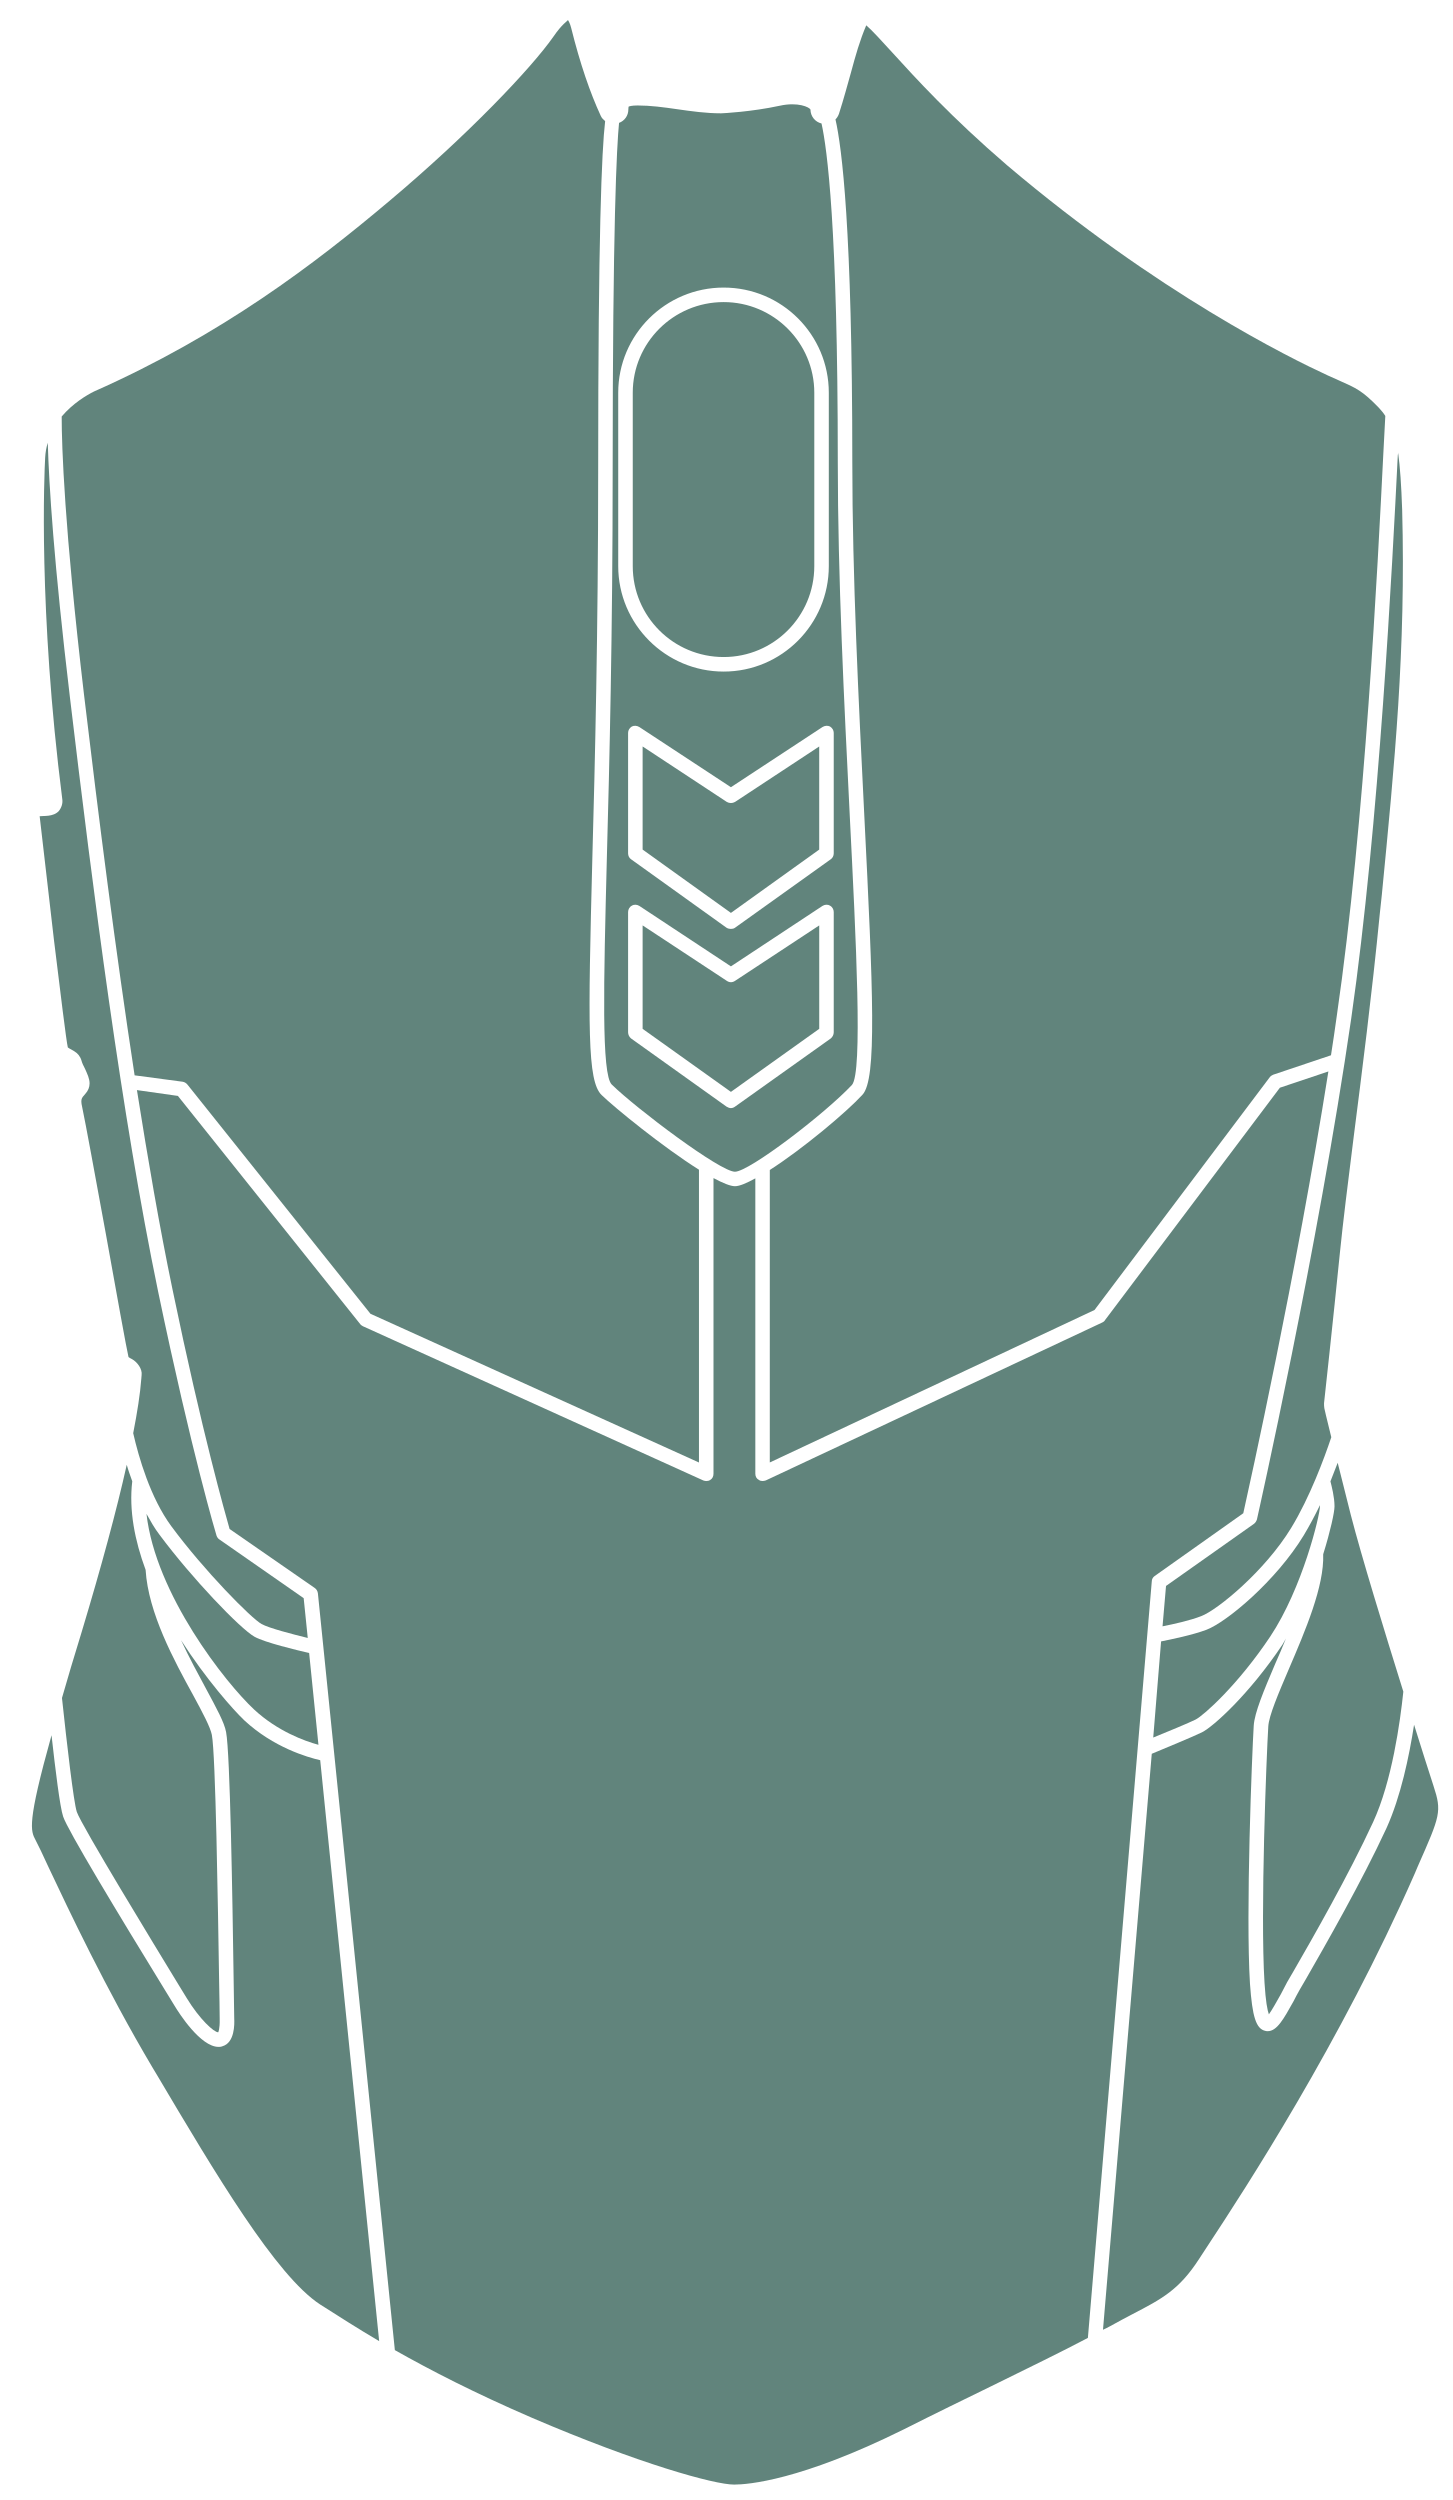
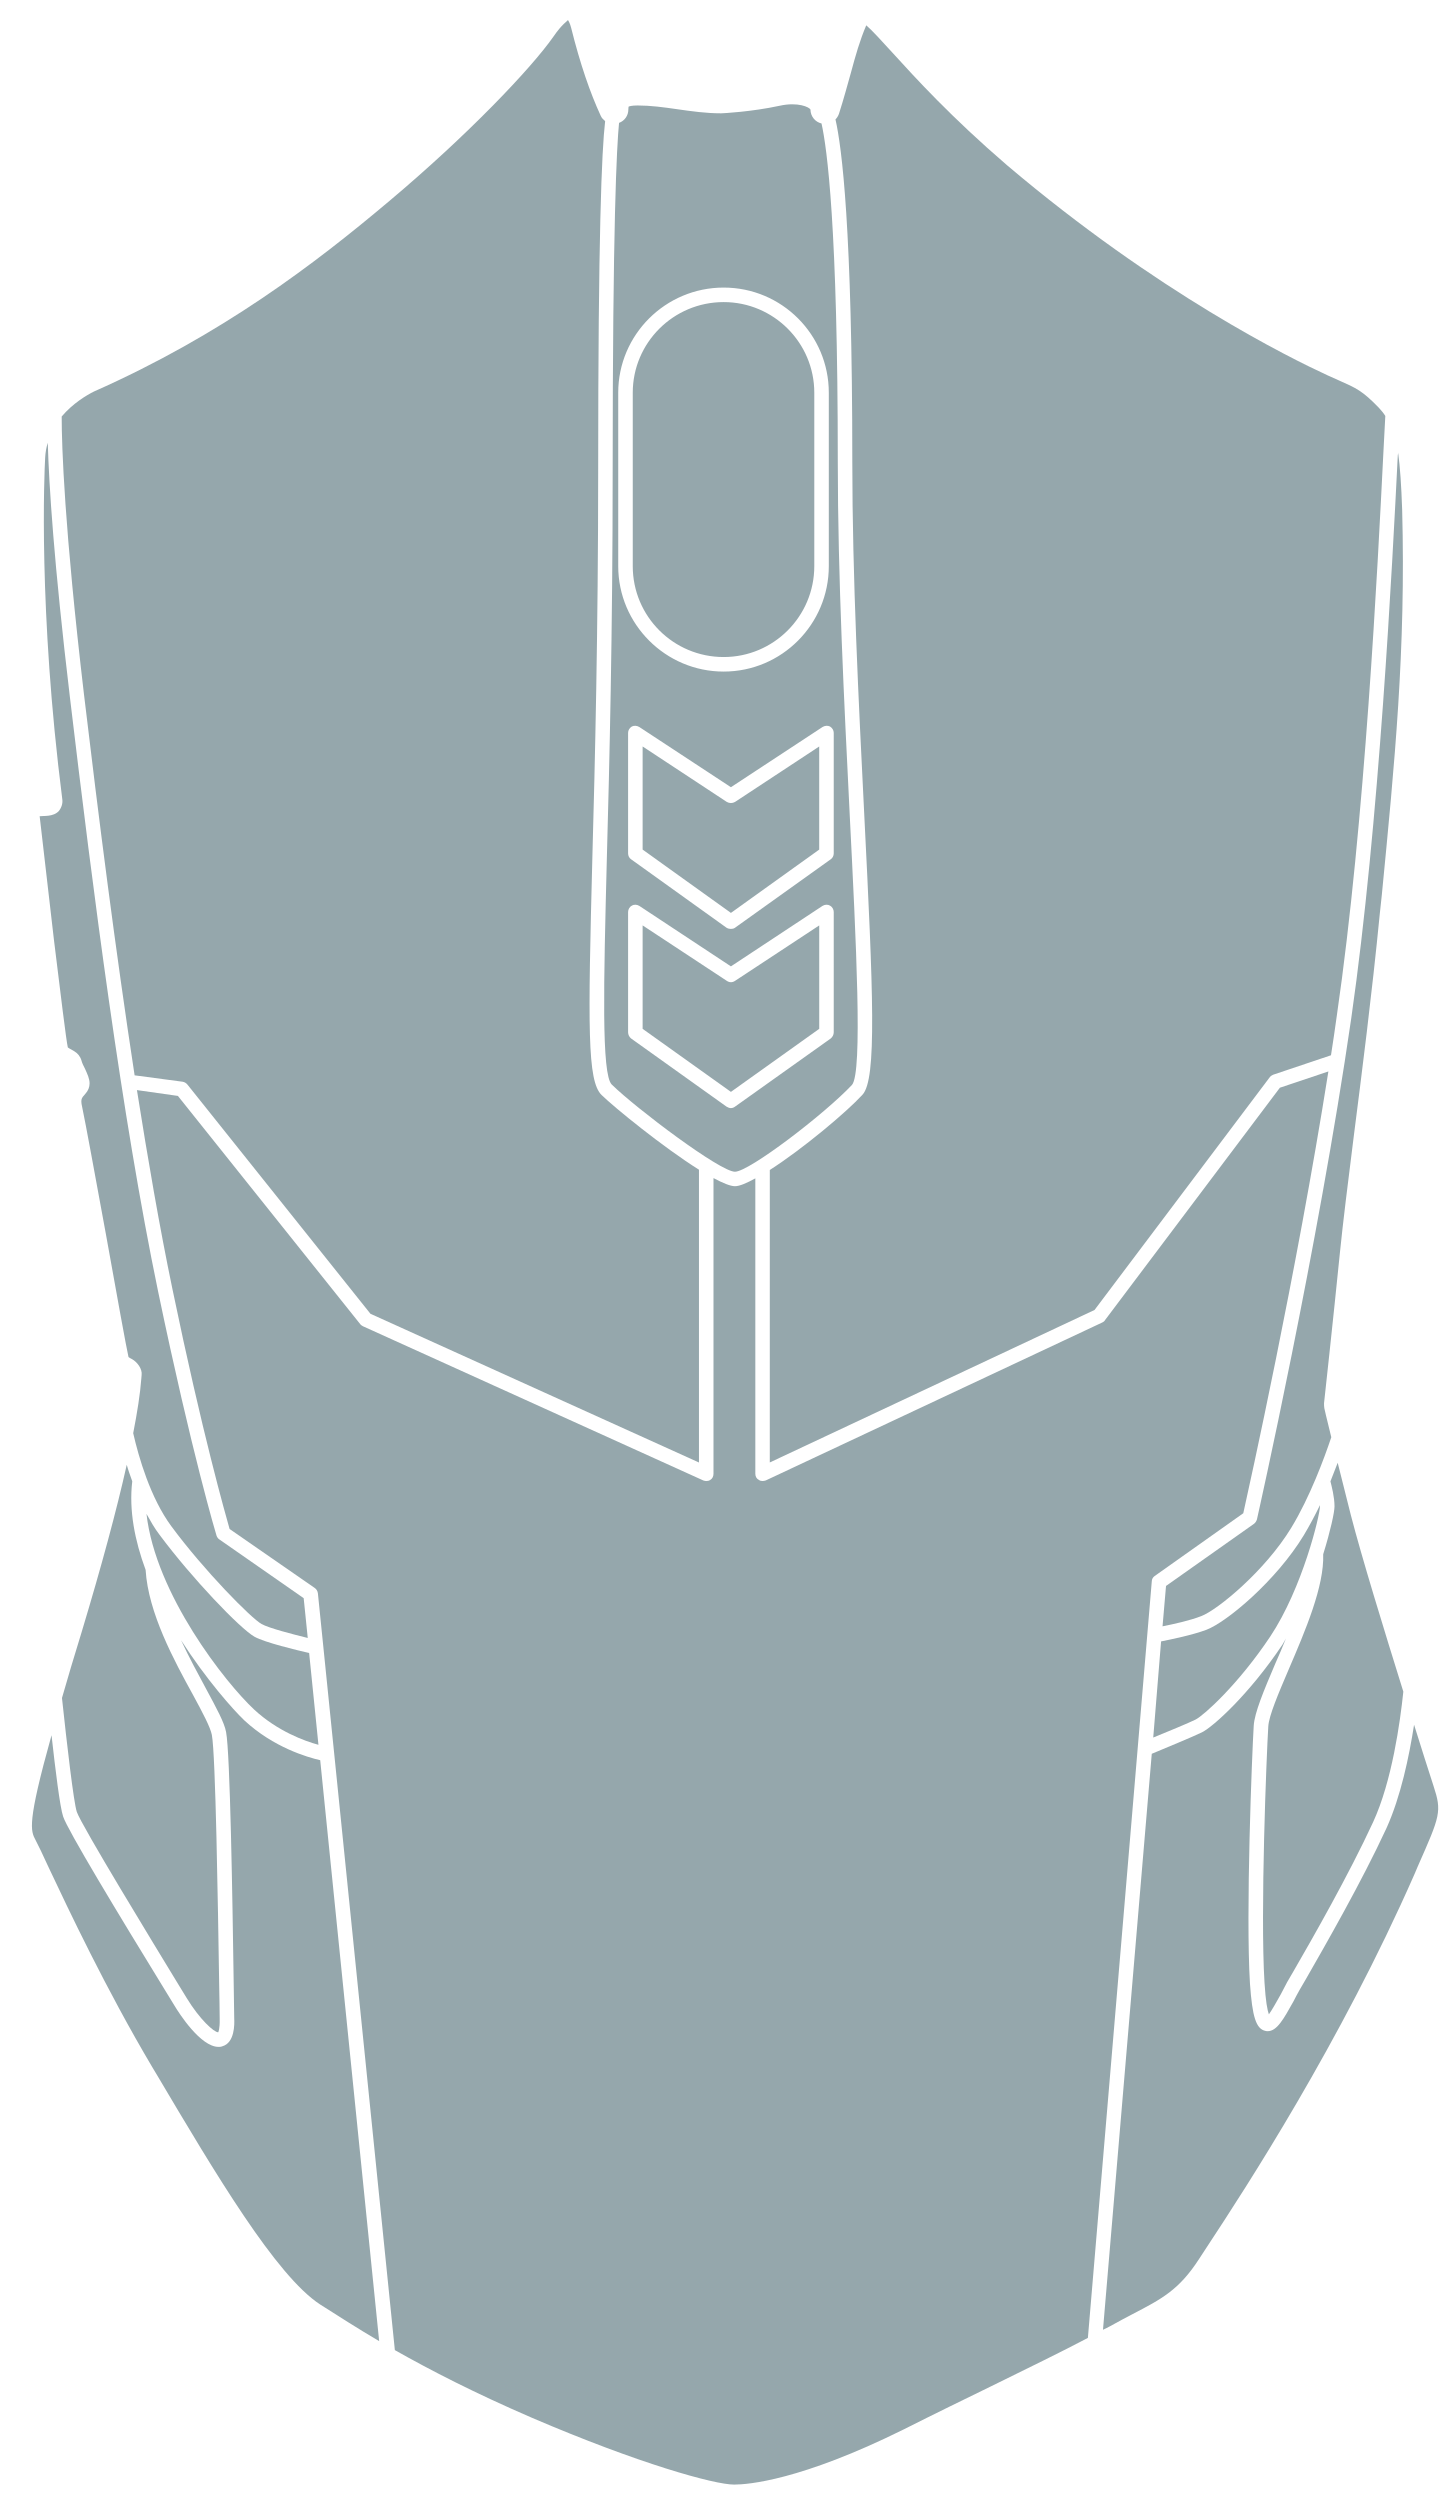
- <svg xmlns="http://www.w3.org/2000/svg" width="280pt" height="482pt" version="1.1" viewBox="0 0 280 482" id="svg380" fill="#61847C">
+ <svg xmlns="http://www.w3.org/2000/svg" width="280pt" height="482pt" version="1.1" viewBox="0 0 280 482" id="svg380" fill="#95A7AC">
  <defs id="defs350">
    <symbol id="u" overflow="visible">
      <path d="m 18.766,-1.125 c -0.969,0.5 -1.98,0.875 -3.031,1.125 -1.043,0.258 -2.137,0.391 -3.281,0.391 -3.398,0 -6.09,-0.945 -8.078,-2.844 -1.992,-1.906 -2.984,-4.484 -2.984,-7.734 0,-3.258 0.992,-5.836 2.984,-7.734 1.988,-1.906 4.68,-2.859 8.078,-2.859 1.145,0 2.238,0.133 3.281,0.391 1.051,0.25 2.062,0.625 3.031,1.125 v 4.219 c -0.98,-0.656 -1.945,-1.141 -2.891,-1.453 -0.949,-0.312 -1.949,-0.469 -3,-0.469 -1.875,0 -3.352,0.605 -4.422,1.812 -1.074,1.199 -1.609,2.856 -1.609,4.969 0,2.106 0.535,3.762 1.609,4.969 1.07,1.199 2.547,1.797 4.422,1.797 1.051,0 2.051,-0.148 3,-0.453 0.945,-0.312 1.91,-0.801 2.891,-1.469 z" id="path287" />
    </symbol>
    <symbol id="b" overflow="visible">
      <path d="m 13.734,-11.141 c -0.438,-0.195 -0.871,-0.344 -1.297,-0.438 -0.418,-0.102 -0.84,-0.156 -1.266,-0.156 -1.262,0 -2.231,0.406 -2.906,1.219 -0.68,0.805 -1.016,1.953 -1.016,3.453 v 7.062 H 2.359 v -15.312 h 4.891 v 2.516 c 0.625,-1 1.344,-1.727 2.156,-2.188 0.82,-0.469 1.801,-0.703 2.938,-0.703 0.164,0 0.344,0.012 0.531,0.031 0.195,0.012 0.477,0.039 0.844,0.078 z" id="path290" />
    </symbol>
    <symbol id="a" overflow="visible">
      <path d="m 17.641,-7.703 v 1.406 H 6.188 c 0.125,1.148 0.539,2.008 1.25,2.578 0.707,0.574 1.703,0.859 2.984,0.859 1.031,0 2.082,-0.148 3.156,-0.453 1.082,-0.312 2.191,-0.773 3.328,-1.391 v 3.766 c -1.156,0.438 -2.312,0.766 -3.469,0.984 -1.156,0.227 -2.312,0.344 -3.469,0.344 -2.773,0 -4.93,-0.703 -6.469,-2.109 -1.531,-1.406 -2.297,-3.379 -2.297,-5.922 0,-2.5 0.754,-4.461 2.266,-5.891 1.508,-1.438 3.582,-2.156 6.219,-2.156 2.406,0 4.332,0.73 5.781,2.188 1.445,1.449 2.172,3.383 2.172,5.797 z m -5.031,-1.625 c 0,-0.926 -0.273,-1.672 -0.812,-2.234 -0.543,-0.57 -1.25,-0.859 -2.125,-0.859 -0.949,0 -1.719,0.266 -2.312,0.797 -0.594,0.531 -0.965,1.297 -1.109,2.297 z" id="path293" />
    </symbol>
    <symbol id="k" overflow="visible">
      <path d="m 9.219,-6.891 c -1.023,0 -1.793,0.172 -2.312,0.516 -0.512,0.344 -0.766,0.855 -0.766,1.531 0,0.625 0.207,1.117 0.625,1.469 0.414,0.344 0.988,0.516 1.719,0.516 0.926,0 1.703,-0.328 2.328,-0.984 0.633,-0.664 0.953,-1.492 0.953,-2.484 v -0.562 z m 7.469,-1.844 V 0 h -4.922 v -2.266 c -0.656,0.93 -1.398,1.605 -2.219,2.031 -0.824,0.414 -1.824,0.625 -3,0.625 -1.586,0 -2.871,-0.457 -3.859,-1.375 -0.992,-0.926 -1.484,-2.129 -1.484,-3.609 0,-1.789 0.613,-3.102 1.844,-3.938 1.238,-0.844 3.18,-1.266 5.828,-1.266 h 2.891 v -0.391 c 0,-0.77 -0.309,-1.332 -0.922,-1.688 -0.617,-0.363 -1.57,-0.547 -2.859,-0.547 -1.055,0 -2.031,0.105 -2.938,0.312 -0.898,0.211 -1.73,0.523 -2.5,0.938 v -3.734 c 1.039,-0.25 2.086,-0.441 3.141,-0.578 1.062,-0.133 2.125,-0.203 3.188,-0.203 2.758,0 4.75,0.547 5.969,1.641 1.227,1.086 1.844,2.856 1.844,5.312 z" id="path296" />
    </symbol>
    <symbol id="d" overflow="visible">
      <path d="m 7.703,-19.656 v 4.344 H 12.75 v 3.5 H 7.703 v 6.5 c 0,0.711 0.141,1.188 0.422,1.438 0.281,0.25 0.836,0.375 1.672,0.375 h 2.516 v 3.5 h -4.188 c -1.938,0 -3.312,-0.398 -4.125,-1.203 -0.805,-0.812 -1.203,-2.18 -1.203,-4.109 v -6.5 h -2.422 v -3.5 h 2.422 v -4.344 z" id="path299" />
    </symbol>
    <symbol id="j" overflow="visible">
      <path d="m 12.766,-13.078 v -8.203 h 4.922 V -1e-4 H 12.766 v -2.219 c -0.668,0.906 -1.406,1.57 -2.219,1.984 -0.813,0.414 -1.758,0.625 -2.828,0.625 -1.887,0 -3.434,-0.75 -4.641,-2.25 -1.211,-1.5 -1.812,-3.426 -1.812,-5.781 0,-2.363 0.602,-4.297 1.812,-5.797 1.207,-1.5 2.754,-2.25 4.641,-2.25 1.062,0 2,0.215 2.812,0.641 0.82,0.43 1.566,1.086 2.234,1.969 z m -3.219,9.922 c 1.039,0 1.836,-0.379 2.391,-1.141 0.551,-0.77 0.828,-1.883 0.828,-3.344 0,-1.457 -0.277,-2.566 -0.828,-3.328 -0.555,-0.77 -1.352,-1.156 -2.391,-1.156 -1.043,0 -1.84,0.387 -2.391,1.156 -0.555,0.762 -0.828,1.871 -0.828,3.328 0,1.461 0.273,2.574 0.828,3.344 0.551,0.762 1.348,1.141 2.391,1.141 z" id="path302" />
    </symbol>
    <symbol id="i" overflow="visible">
      <path d="m 10.5,-3.156 c 1.051,0 1.852,-0.379 2.406,-1.141 0.551,-0.77 0.828,-1.883 0.828,-3.344 0,-1.457 -0.277,-2.566 -0.828,-3.328 -0.555,-0.77 -1.355,-1.156 -2.406,-1.156 -1.055,0 -1.859,0.387 -2.422,1.156 -0.555,0.773 -0.828,1.883 -0.828,3.328 0,1.449 0.273,2.559 0.828,3.328 0.562,0.773 1.367,1.156 2.422,1.156 z m -3.25,-9.922 c 0.676,-0.883 1.422,-1.539 2.234,-1.969 0.82,-0.426 1.766,-0.641 2.828,-0.641 1.895,0 3.445,0.75 4.656,2.25 1.207,1.5 1.812,3.434 1.812,5.797 0,2.356 -0.605,4.281 -1.812,5.781 -1.211,1.5 -2.762,2.25 -4.656,2.25 -1.062,0 -2.008,-0.211 -2.828,-0.625 C 8.672,-0.66 7.926,-1.32 7.25,-2.219 V -2e-5 H 2.359 v -21.281 H 7.25 Z" id="path305" />
    </symbol>
    <symbol id="h" overflow="visible">
      <path d="m 0.344,-15.312 h 4.891 l 4.125,10.391 3.5,-10.391 h 4.891 l -6.438,16.766 c -0.648,1.695 -1.402,2.883 -2.266,3.562 -0.867,0.688 -2,1.031 -3.406,1.031 H 2.797 V 2.829 h 1.531 c 0.832,0 1.438,-0.137 1.812,-0.406 C 6.523,2.161 6.82,1.692 7.031,1.016 L 7.172,0.595 Z" id="path308" />
    </symbol>
    <symbol id="g" overflow="visible">
      <path d="M 14.953,-3.719 H 6.734 L 5.422,0 H 0.141 L 7.703,-20.406 h 6.266 L 21.531,0 H 16.25 Z M 8.047,-7.5 h 5.578 l -2.781,-8.125 z" id="path311" />
    </symbol>
    <symbol id="t" overflow="visible">
      <path d="M 2.359,-21.281 H 7.25 V 0 H 2.359 Z" id="path314" />
    </symbol>
    <symbol id="c" overflow="visible">
      <path d="m 9.641,-12.188 c -1.086,0 -1.914,0.391 -2.484,1.172 -0.574,0.781 -0.859,1.906 -0.859,3.375 0,1.469 0.285,2.594 0.859,3.375 0.57,0.773 1.398,1.156 2.484,1.156 1.062,0 1.875,-0.383 2.438,-1.156 0.57,-0.781 0.859,-1.906 0.859,-3.375 0,-1.469 -0.289,-2.594 -0.859,-3.375 -0.562,-0.781 -1.375,-1.172 -2.438,-1.172 z m 0,-3.5 c 2.633,0 4.691,0.715 6.172,2.141 1.477,1.418 2.219,3.387 2.219,5.906 0,2.512 -0.742,4.481 -2.219,5.906 C 14.332,-0.317 12.273,0.39 9.641,0.39 6.992,0.39 4.926,-0.317 3.438,-1.735 1.945,-3.161 1.203,-5.13 1.203,-7.641 c 0,-2.519 0.742,-4.488 2.234,-5.906 1.488,-1.426 3.555,-2.141 6.203,-2.141 z" id="path317" />
    </symbol>
    <symbol id="f" overflow="visible">
      <path d="M 17.75,-9.328 V 0 h -4.922 v -7.141 c 0,-1.32 -0.031,-2.234 -0.094,-2.734 -0.062,-0.5 -0.168,-0.867 -0.312,-1.109 -0.188,-0.312 -0.449,-0.555 -0.781,-0.734 -0.324,-0.176 -0.695,-0.266 -1.109,-0.266 -1.023,0 -1.824,0.398 -2.406,1.188 -0.586,0.781 -0.875,1.871 -0.875,3.266 V -1e-4 H 2.359 v -15.312 H 7.25 v 2.234 c 0.738,-0.883 1.52,-1.539 2.344,-1.969 0.832,-0.426 1.75,-0.641 2.75,-0.641 1.77,0 3.113,0.547 4.031,1.641 0.914,1.086 1.375,2.656 1.375,4.719 z" id="path320" />
    </symbol>
    <symbol id="e" overflow="visible">
      <path d="m 12.422,-21.281 v 3.219 H 9.719 c -0.688,0 -1.172,0.125 -1.453,0.375 -0.273,0.25 -0.406,0.688 -0.406,1.312 v 1.062 h 4.188 v 3.5 H 7.86 V -2e-4 h -4.891 v -11.812 h -2.438 v -3.5 h 2.438 v -1.062 c 0,-1.664 0.461,-2.898 1.391,-3.703 0.926,-0.801 2.367,-1.203 4.328,-1.203 z" id="path323" />
    </symbol>
    <symbol id="s" overflow="visible">
      <path d="m 0.422,-15.312 h 4.891 l 3.828,10.578 3.797,-10.578 h 4.906 L 11.812,0 h -5.375 z" id="path326" />
    </symbol>
    <symbol id="r" overflow="visible">
      <path d="m 16.547,-12.766 c 0.613,-0.945 1.348,-1.672 2.203,-2.172 0.852,-0.5 1.789,-0.75 2.812,-0.75 1.758,0 3.098,0.547 4.016,1.641 0.926,1.086 1.391,2.656 1.391,4.719 V -4e-4 h -4.922 v -7.984 -0.359 c 0.008,-0.133 0.016,-0.32 0.016,-0.562 0,-1.082 -0.164,-1.863 -0.484,-2.344 -0.312,-0.488 -0.824,-0.734 -1.531,-0.734 -0.93,0 -1.648,0.387 -2.156,1.156 -0.512,0.762 -0.773,1.867 -0.781,3.312 v 7.516 h -4.922 v -7.984 c 0,-1.695 -0.148,-2.785 -0.438,-3.266 -0.293,-0.488 -0.812,-0.734 -1.562,-0.734 -0.938,0 -1.664,0.387 -2.172,1.156 -0.512,0.762 -0.766,1.859 -0.766,3.297 v 7.531 h -4.922 v -15.312 h 4.922 v 2.234 c 0.602,-0.863 1.289,-1.516 2.062,-1.953 0.781,-0.438 1.641,-0.656 2.578,-0.656 1.062,0 2,0.258 2.812,0.766 0.812,0.512 1.426,1.23 1.844,2.156 z" id="path329" />
    </symbol>
    <symbol id="q" overflow="visible">
      <path d="M 17.75,-9.328 V 0 h -4.922 v -7.109 c 0,-1.344 -0.031,-2.266 -0.094,-2.766 -0.062,-0.5 -0.168,-0.867 -0.312,-1.109 -0.188,-0.312 -0.449,-0.555 -0.781,-0.734 -0.324,-0.176 -0.695,-0.266 -1.109,-0.266 -1.023,0 -1.824,0.398 -2.406,1.188 -0.586,0.781 -0.875,1.871 -0.875,3.266 V -1e-4 H 2.359 v -21.281 H 7.25 v 8.203 c 0.738,-0.883 1.52,-1.539 2.344,-1.969 0.832,-0.426 1.75,-0.641 2.75,-0.641 1.77,0 3.113,0.547 4.031,1.641 0.914,1.086 1.375,2.656 1.375,4.719 z" id="path332" />
    </symbol>
    <symbol id="p" overflow="visible">
      <path d="m 2.578,-20.406 h 5.875 l 7.422,14 v -14 h 4.984 V 0 h -5.875 L 7.562,-14 V 0 H 2.578 Z" id="path335" />
    </symbol>
    <symbol id="o" overflow="visible">
      <path d="m 2.188,-5.969 v -9.344 h 4.922 v 1.531 c 0,0.836 -0.008,1.875 -0.016,3.125 -0.012,1.25 -0.016,2.086 -0.016,2.5 0,1.242 0.031,2.133 0.094,2.672 0.07,0.543 0.18,0.934 0.328,1.172 0.207,0.324 0.473,0.574 0.797,0.75 0.32,0.168 0.691,0.25 1.109,0.25 1.02,0 1.82,-0.391 2.406,-1.172 0.582,-0.781 0.875,-1.867 0.875,-3.266 v -7.562 h 4.891 V -6e-4 H 12.688 V -2.219 C 11.945,-1.321 11.164,-0.661 10.344,-0.235 9.519,0.179 8.609,0.39 7.609,0.39 5.848,0.39 4.504,-0.149 3.578,-1.235 2.648,-2.317 2.188,-3.895 2.188,-5.969 Z" id="path338" />
    </symbol>
    <symbol id="n" overflow="visible">
      <path d="m 2.578,-20.406 h 8.734 c 2.594,0 4.582,0.578 5.969,1.734 1.395,1.148 2.094,2.789 2.094,4.922 0,2.137 -0.699,3.781 -2.094,4.938 -1.387,1.156 -3.375,1.734 -5.969,1.734 H 7.828 V 3e-4 h -5.25 z m 5.25,3.812 v 5.703 H 10.75 c 1.02,0 1.805,-0.25 2.359,-0.75 0.562,-0.5 0.844,-1.203 0.844,-2.109 0,-0.914 -0.281,-1.617 -0.844,-2.109 -0.555,-0.488 -1.34,-0.734 -2.359,-0.734 z" id="path341" />
    </symbol>
    <symbol id="m" overflow="visible">
      <path d="M 2.359,-15.312 H 7.25 v 15.031 c 0,2.051 -0.496,3.617 -1.484,4.703 -0.98,1.082 -2.406,1.625 -4.281,1.625 H -0.938 V 2.828 h 0.859 c 0.926,0 1.562,-0.211 1.906,-0.625 0.352,-0.418 0.531,-1.246 0.531,-2.484 z m 0,-5.969 H 7.25 v 4 H 2.359 Z" id="path344" />
    </symbol>
    <symbol id="l" overflow="visible">
      <path d="m 14.719,-14.828 v 3.984 c -0.656,-0.457 -1.324,-0.797 -2,-1.016 -0.668,-0.219 -1.359,-0.328 -2.078,-0.328 -1.367,0 -2.434,0.402 -3.203,1.203 -0.762,0.793 -1.141,1.906 -1.141,3.344 0,1.43 0.379,2.543 1.141,3.344 0.77,0.793 1.836,1.188 3.203,1.188 0.758,0 1.484,-0.109 2.172,-0.328 0.688,-0.227 1.32,-0.566 1.906,-1.016 v 4 c -0.762,0.281 -1.539,0.488 -2.328,0.625 -0.781,0.145 -1.574,0.219 -2.375,0.219 -2.762,0 -4.922,-0.707 -6.484,-2.125 -1.555,-1.414 -2.328,-3.383 -2.328,-5.906 0,-2.531 0.773,-4.504 2.328,-5.922 1.562,-1.414 3.723,-2.125 6.484,-2.125 0.801,0 1.594,0.074 2.375,0.219 0.781,0.137 1.555,0.352 2.328,0.641 z" id="path347" />
    </symbol>
  </defs>
  <g id="g378" transform="translate(-211.0946,-38.73341)">
    <path d="m 225.9,388.06 c -0.617,-1.902 -1.902,-13.047 -2.856,-21.953 1.062,-3.695 2.297,-7.894 3.809,-12.77 3.809,-12.656 6.719,-23.406 8.68,-32.199 0.281,1.062 0.672,2.07 1.062,3.191 -0.672,5.602 0.504,11.48 2.574,17.078 0.504,8.289 5.488,17.473 9.184,24.191 1.793,3.305 3.305,6.16 3.586,7.617 0.727,3.754 1.176,33.098 1.398,47.207 0.055,3.305 0.113,5.938 0.113,7.504 0.055,2.07 -0.281,2.633 -0.281,2.633 -0.84,0 -3.586,-2.519 -6.047,-6.551 l -1.68,-2.742 c -4.59,-7.559 -18.645,-30.574 -19.543,-33.207 z" id="path352" />
    <path d="m 235.87,300.37 c -0.281,-1.062 -2.465,-13.105 -4.367,-23.742 -2.07,-11.312 -4.031,-21.953 -4.426,-23.742 -0.504,-2.238 -0.391,-2.297 0.504,-3.305 0.504,-0.559 0.785,-1.23 0.785,-1.961 0,-0.953 -0.449,-1.848 -0.895,-2.856 -0.281,-0.504 -0.559,-1.121 -0.672,-1.566 -0.223,-0.785 -0.727,-1.398 -1.398,-1.793 -0.953,-0.504 -1.23,-0.727 -1.23,-0.727 -0.281,-1.121 -1.457,-10.754 -2.688,-20.832 -1.176,-10.078 -2.406,-20.719 -2.742,-23.742 0.672,-0.113 2.633,0.168 3.695,-1.008 0.504,-0.617 0.785,-1.457 0.672,-2.238 -4.648,-36.512 -3.473,-63 -3.305,-65.91 0.055,-1.008 0.223,-1.961 0.504,-2.856 0.223,8.062 1.176,23.129 4.258,49 4.481,37.633 9.969,80.641 17.023,114.69 6.496,31.191 11.199,46.871 11.258,47.039 0.113,0.281 0.281,0.559 0.559,0.727 l 16.238,11.312 0.785,7.672 c -2.969,-0.727 -7.504,-1.902 -8.902,-2.688 -1.961,-1.062 -11.09,-10.305 -17.414,-18.871 -4.031,-5.488 -6.273,-13.273 -7.336,-17.922 0.785,-4.031 1.344,-7.559 1.566,-10.527 l 0.055,-0.672 c 0.168,-1.176 -0.84,-2.519 -1.848,-3.078 -0.23,-0.121 -0.566,-0.289 -0.68,-0.402 z" id="path354" />
    <path d="m 260.17,354.3 c 2.016,1.121 8.121,2.574 10.527,3.137 l 1.793,17.695 c -2.688,-0.727 -7.894,-2.633 -12.375,-6.777 -5.543,-5.152 -19.039,-22.289 -20.777,-37.742 0.785,1.398 1.566,2.801 2.519,4.031 6.16,8.289 15.512,18.086 18.312,19.656 z" id="path356" />
    <path d="m 272.83,378.1 11.367,112 c -4.199,-2.465 -7.84,-4.816 -11.367,-7.055 -8.512,-5.543 -20.215,-25.258 -31.527,-44.352 l -0.84,-1.398 c -8.961,-15.121 -16.129,-30.352 -19.992,-38.527 -1.176,-2.574 -2.07,-4.426 -2.519,-5.266 -0.953,-1.793 -1.68,-3.191 3.078,-20.215 0.727,6.551 1.625,13.887 2.238,15.68 0.84,2.574 10.473,18.535 19.824,33.77 l 1.68,2.742 c 0.84,1.398 4.984,7.894 8.457,7.894 0.223,0 0.449,0 0.727,-0.113 2.406,-0.672 2.352,-4.258 2.297,-5.375 l -0.113,-7.504 c -0.223,-15.289 -0.672,-43.68 -1.457,-47.711 -0.336,-1.848 -1.848,-4.594 -3.863,-8.344 -1.512,-2.801 -3.246,-5.992 -4.816,-9.352 4.816,7.504 10.023,13.383 12.207,15.457 5.606,5.203 12.156,7.106 14.621,7.668 z" id="path358" />
    <path d="m 227.3,172.74 c -3.809,-32.367 -4.312,-47.992 -4.312,-53.703 2.129,-2.519 4.762,-4.09 6.215,-4.816 24.754,-10.977 42.672,-24.695 56.953,-36.734 15.062,-12.656 27.328,-25.535 31.641,-31.695 1.68,-2.465 2.742,-3.023 2.801,-3.191 0.113,0.168 0.391,0.617 0.617,1.512 1.734,6.945 3.641,12.488 5.711,16.969 0.168,0.391 0.504,0.727 0.84,1.008 -0.672,5.769 -1.344,21.895 -1.344,67.594 0,30.855 -0.617,56.055 -1.121,74.426 -0.84,32.648 -1.008,43.062 1.793,45.754 2.465,2.406 11.816,10.023 18.762,14.391 v 56.449 l -63.336,-28.672 -35.281,-44.184 c -0.223,-0.281 -0.559,-0.504 -0.953,-0.559 l -9.238,-1.23 c -3.699,-24.203 -6.945,-49.793 -9.746,-73.316 z" id="path360" />
    <path d="m 352.8,193.35 16.238,-10.695 v 19.879 l -17.023,12.207 -17.023,-12.207 v -19.879 l 16.238,10.695 c 0.504,0.281 1.066,0.281 1.57,0 z" id="path362" />
    <path d="m 352.8,227.85 c -0.504,0.336 -1.062,0.336 -1.566,0 l -16.238,-10.695 v 19.938 l 17.023,12.152 17.023,-12.152 v -19.938 z m 0,0 c -0.504,0.336 -1.062,0.336 -1.566,0 l -16.238,-10.695 v 19.938 l 17.023,12.152 17.023,-12.152 v -19.938 z m 22.117,-32.09 c -1.062,-21.449 -2.297,-45.754 -2.297,-67.984 0,-45.305 -2.07,-60.48 -3.137,-65.238 -1.23,-0.281 -2.129,-1.398 -2.129,-2.688 -0.223,-0.449 -2.406,-1.512 -5.938,-0.727 -5.434,1.176 -10.977,1.457 -11.258,1.457 h -0.113 c -2.801,0 -5.602,-0.391 -8.344,-0.785 -2.688,-0.391 -5.207,-0.727 -7.672,-0.727 -1.176,0 -1.625,0.168 -1.734,0.223 0,0 -0.055,0.223 -0.055,0.559 0,1.176 -0.727,2.184 -1.793,2.574 -0.449,4.594 -1.23,19.488 -1.23,67.258 0,30.91 -0.617,56.113 -1.121,74.48 -0.617,24.246 -1.062,41.719 0.953,43.68 4.762,4.648 20.887,16.801 23.742,16.801 2.742,0 17.305,-11.145 22.566,-16.742 2.082,-2.41 0.793,-27.723 -0.441,-52.141 z m -44.629,-81.309 c 0,-11.199 9.129,-20.273 20.328,-20.273 11.199,0 20.273,9.07 20.273,20.273 v 33.434 c 0,11.199 -9.07,20.328 -20.273,20.328 -11.199,0 -20.328,-9.129 -20.328,-20.328 z m 41.551,123.31 c 0,0.449 -0.223,0.895 -0.559,1.176 l -18.48,13.16 c -0.223,0.168 -0.504,0.281 -0.785,0.281 -0.281,0 -0.559,-0.113 -0.84,-0.281 l -18.426,-13.16 c -0.336,-0.281 -0.559,-0.727 -0.559,-1.176 v -23.184 c 0,-0.504 0.281,-1.008 0.727,-1.23 0.449,-0.281 1.008,-0.223 1.457,0.055 l 17.641,11.648 17.641,-11.648 c 0.449,-0.281 1.008,-0.336 1.457,-0.055 0.449,0.223 0.727,0.727 0.727,1.23 z m 0,-34.492 c 0,0.449 -0.223,0.895 -0.559,1.121 l -18.48,13.215 c -0.223,0.168 -0.504,0.223 -0.785,0.223 -0.281,0 -0.559,-0.055 -0.84,-0.223 l -18.426,-13.215 c -0.336,-0.223 -0.559,-0.672 -0.559,-1.121 v -23.238 c 0,-0.504 0.281,-0.953 0.727,-1.23 0.449,-0.223 1.008,-0.168 1.457,0.113 l 17.641,11.594 17.641,-11.594 c 0.449,-0.281 1.008,-0.336 1.457,-0.113 0.449,0.281 0.727,0.727 0.727,1.23 z m -20.609,24.582 -16.238,-10.695 v 19.938 l 17.023,12.152 17.023,-12.152 V 217.156 L 352.8,227.851 c -0.504,0.336 -1.066,0.336 -1.57,0 z m -0.613,-62.441 c 9.633,0 17.473,-7.84 17.473,-17.527 v -33.434 c 0,-9.633 -7.84,-17.473 -17.473,-17.473 -9.688,0 -17.527,7.84 -17.527,17.473 v 33.434 c -0.004,9.688 7.84,17.527 17.527,17.527 z" id="path364" />
    <path d="m 465.58,328.93 v 0.223 c 0,1.734 -3.359,15.734 -9.574,25.09 -6.16,9.238 -12.77,15.176 -14.391,16.016 -1.23,0.617 -5.543,2.406 -8.176,3.473 l 1.512,-18.535 c 1.961,-0.391 6.047,-1.23 8.734,-2.238 3.977,-1.512 13.496,-9.52 18.762,-18.199 1.117,-1.855 2.184,-3.871 3.133,-5.828 z" id="path366" />
    <path d="m 433.16,343.6 -12.32,145.88 c -4.984,2.633 -11.199,5.656 -18.594,9.297 -5.039,2.465 -10.695,5.207 -16.91,8.344 -19.879,9.855 -30.07,10.641 -32.703,10.641 -3.809,0 -18.367,-4.031 -38.977,-12.879 -11.145,-4.816 -19.488,-9.129 -26.434,-13.047 l -14.84,-145.94 c -0.055,-0.391 -0.281,-0.785 -0.617,-1.008 l -16.406,-11.367 c -0.785,-2.801 -5.207,-18.199 -11.031,-46.312 -2.465,-11.871 -4.703,-24.863 -6.832,-38.305 l 7.894,1.121 35.168,44.016 c 0.113,0.168 0.336,0.281 0.504,0.391 l 65.633,29.734 c 0.168,0.055 0.391,0.113 0.559,0.113 0.281,0 0.559,-0.055 0.785,-0.223 0.391,-0.223 0.617,-0.672 0.617,-1.176 v -57.012 c 1.793,0.953 3.246,1.566 4.144,1.566 0.895,0 2.297,-0.617 3.922,-1.512 v 56.953 c 0,0.504 0.223,0.953 0.672,1.176 0.223,0.168 0.449,0.223 0.727,0.223 0.223,0 0.391,-0.055 0.617,-0.113 l 64.902,-30.465 c 0.223,-0.113 0.391,-0.223 0.504,-0.449 l 33.711,-44.801 9.352,-3.137 c -6.215,39.312 -15.289,80.137 -16.406,85.176 l -17.078,12.098 c -0.34,0.23 -0.562,0.621 -0.562,1.016 z" id="path368" />
    <path d="m 375.42,127.78 c 0,-44.969 -2.016,-60.648 -3.246,-66.023 0.277,-0.281 0.5,-0.617 0.668,-1.066 0.953,-2.969 1.625,-5.543 2.297,-7.894 0.953,-3.527 1.734,-6.273 2.969,-9.184 1.176,1.008 3.078,3.137 4.984,5.207 4.535,4.984 11.367,12.488 22.176,21.785 29.062,24.641 54.602,37.184 61.77,40.488 l 2.129,0.953 c 3.414,1.512 4.594,2.016 7.785,5.32 0.449,0.504 0.895,1.008 1.23,1.566 -0.113,1.902 -0.223,4.426 -0.391,7.449 -1.062,21.168 -3.527,70.84 -8.961,108.19 -0.336,2.519 -0.727,5.039 -1.121,7.617 l -11.148,3.75 c -0.281,0.113 -0.504,0.281 -0.672,0.504 l -33.77,44.855 -62.609,29.398 0.004,-56.391 c 6.383,-4.09 14.785,-11.145 17.863,-14.504 2.801,-2.969 2.07,-19.711 0.336,-54.207 -1.062,-21.395 -2.293,-45.641 -2.293,-67.816 z" id="path370" />
    <path d="m 471.52,330.78 c 2.129,8.23 6.383,22.062 10.137,34.105 -0.617,5.879 -2.184,17.246 -5.824,25.145 -4.703,10.191 -11.648,22.344 -15.398,28.84 l -1.176,2.016 c -0.391,0.785 -0.84,1.566 -1.23,2.352 -0.727,1.289 -1.68,3.023 -2.297,3.863 -0.281,-0.785 -0.617,-2.465 -0.84,-6.106 -0.84,-13.609 0.391,-43.902 0.727,-49.391 0.113,-2.07 1.961,-6.383 3.922,-10.977 3.246,-7.559 6.887,-16.07 6.664,-22.23 1.398,-4.481 2.184,-8.121 2.184,-9.238 0,-1.793 -0.559,-3.922 -0.785,-4.816 0.504,-1.289 0.953,-2.465 1.398,-3.586 0.672,2.742 1.512,6.047 2.519,10.023 z" id="path372" />
    <path d="m 471.63,234.96 c 5.375,-37.465 7.894,-87.191 8.961,-108.47 0.055,-0.168 0.055,-0.336 0.055,-0.504 0.391,2.801 0.617,6.273 0.785,11.031 0.727,26.992 -1.457,48.887 -3.922,74.258 l -0.391,3.641 c -1.512,15.512 -3.473,30.801 -5.039,43.062 -1.121,8.902 -2.07,16.52 -2.633,22.121 -1.344,13.383 -3.078,29.176 -3.078,29.176 0,0.336 0,0.617 0.055,0.953 0,0 0.391,1.793 1.344,5.602 -1.344,4.031 -4.144,11.594 -7.727,17.473 -5.039,8.289 -14.223,15.848 -17.359,17.023 -2.129,0.84 -5.434,1.566 -7.449,1.961 l 0.672,-7.785 16.969,-11.984 c 0.281,-0.223 0.449,-0.504 0.559,-0.84 0.109,-0.508 11.703,-51.918 18.199,-96.715 z" id="path374" />
    <path d="m 487.48,383.08 c 1.625,4.93 1.289,5.711 -3.023,15.457 l -0.617,1.457 c -14.336,32.648 -32.762,60.871 -39.762,71.512 l -1.793,2.742 c -3.863,5.992 -7.223,7.727 -12.824,10.641 -1.344,0.727 -2.801,1.457 -4.367,2.352 -0.391,0.223 -0.895,0.449 -1.344,0.672 l 9.406,-111.05 c 2.129,-0.895 8.121,-3.359 9.688,-4.144 2.129,-1.062 9.07,-7.281 15.512,-16.91 0.223,-0.391 0.449,-0.785 0.672,-1.176 -0.672,1.68 -1.398,3.359 -2.07,4.871 -2.238,5.266 -3.977,9.406 -4.144,11.93 -0.336,5.543 -1.566,36.008 -0.727,49.727 0.449,6.441 1.176,8.734 2.969,9.129 0.168,0.055 0.336,0.055 0.449,0.055 1.793,0 3.078,-2.352 4.984,-5.769 0.391,-0.785 0.785,-1.512 1.23,-2.297 l 1.176,-2.016 c 3.754,-6.551 10.754,-18.762 15.512,-29.062 2.742,-6.047 4.367,-13.777 5.32,-19.938 1.457,4.707 2.801,8.852 3.754,11.816 z" id="path376" />
  </g>
</svg>
